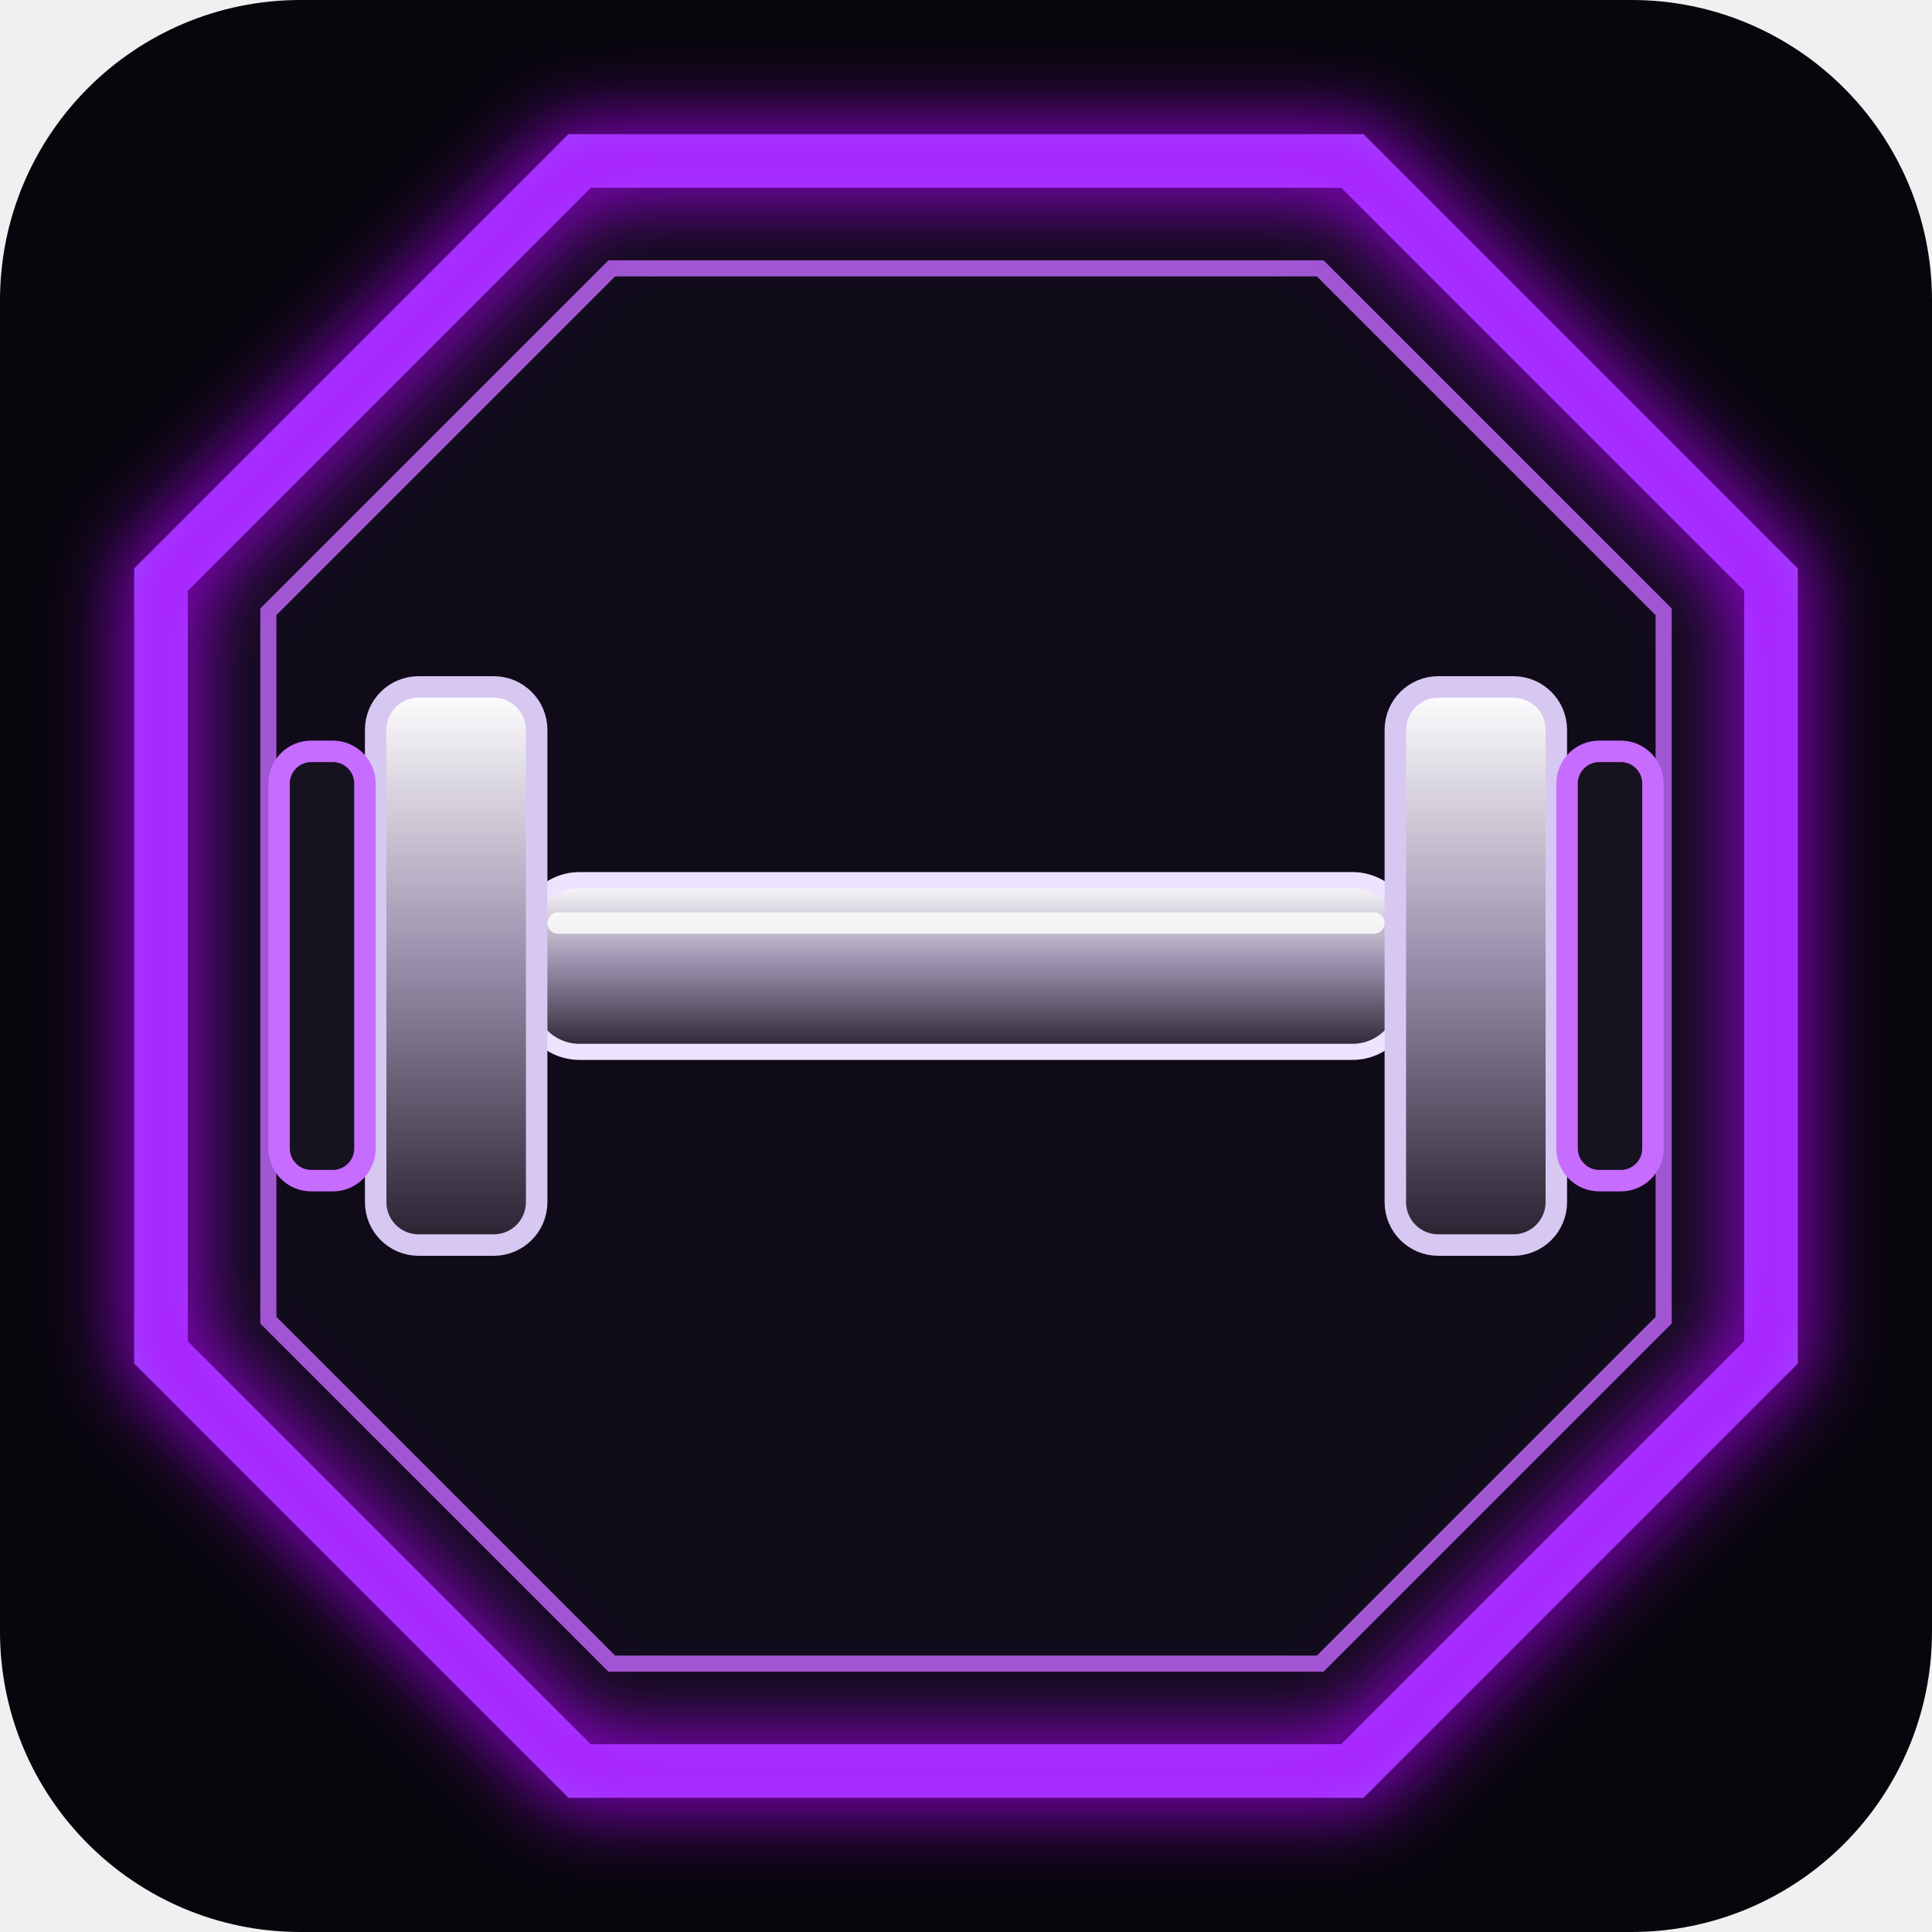
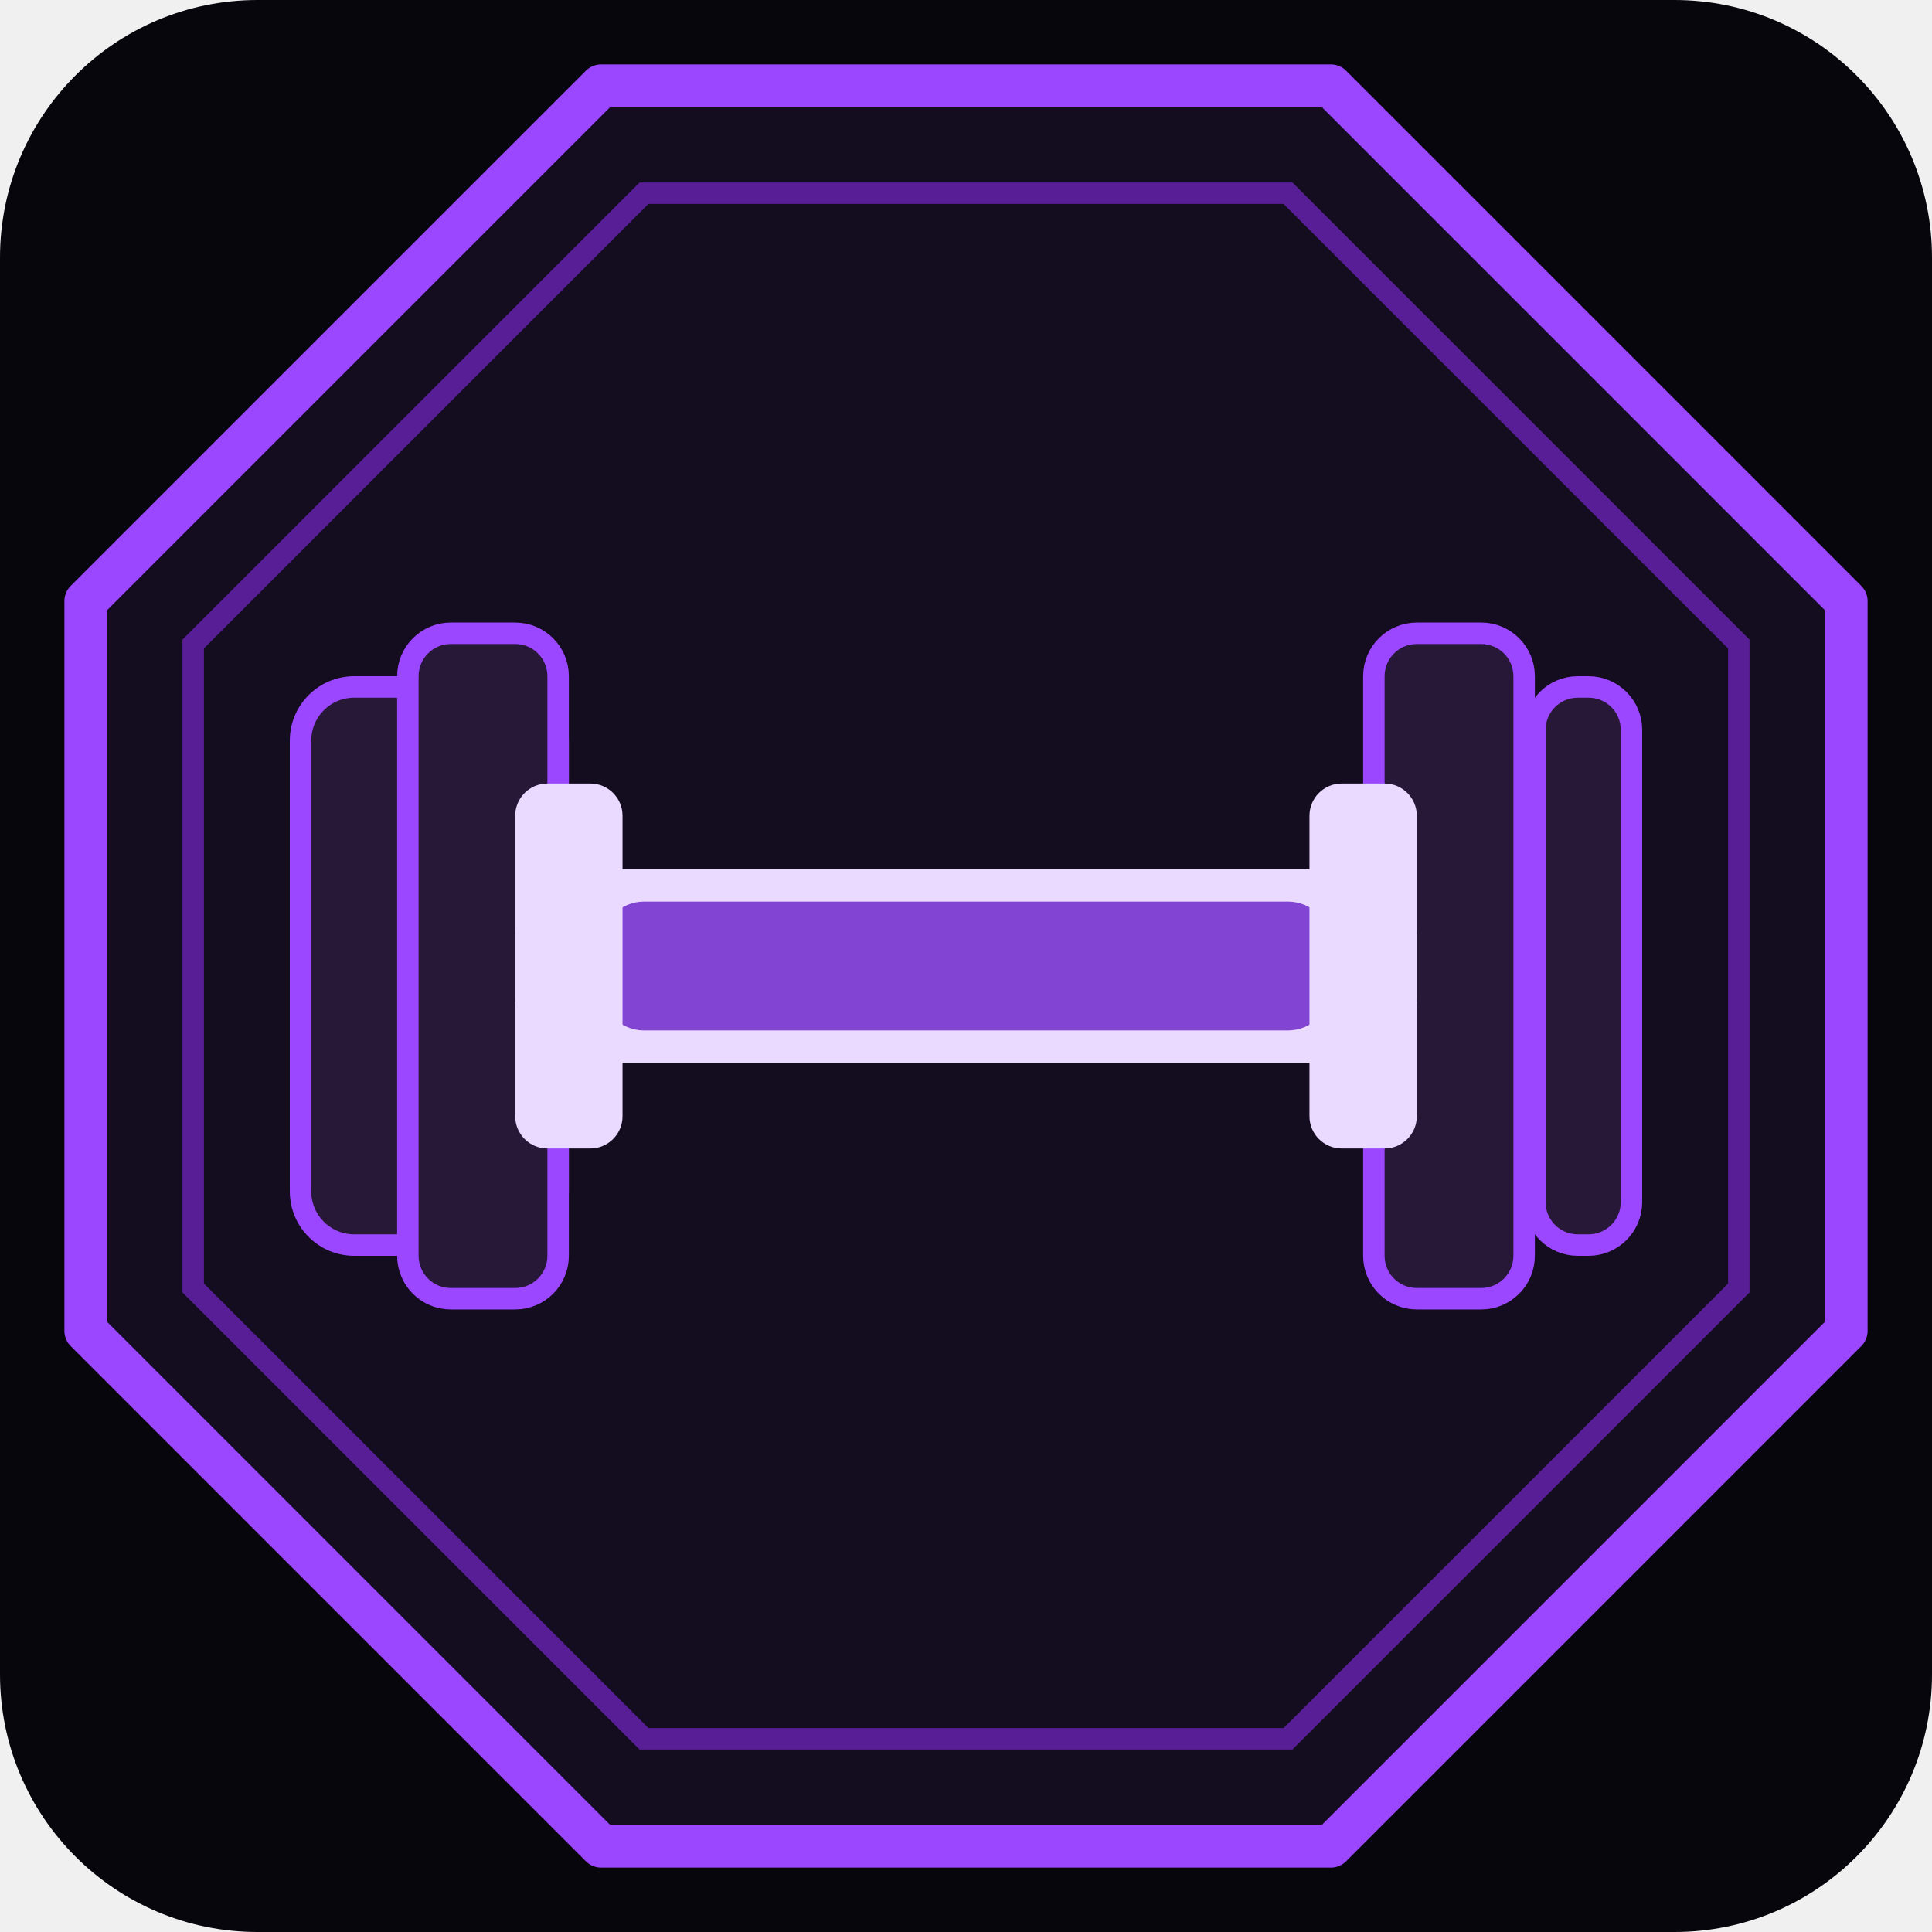
<svg xmlns="http://www.w3.org/2000/svg" viewBox="0 0 180 180">
-   <defs>
-     <linearGradient id="p" x1="0" y1="0" x2="1" y2="1">
-       <stop stop-color="#e34dff" />
-       <stop offset=".55" stop-color="#a000ff" />
-       <stop offset="1" stop-color="#5b18c9" />
-     </linearGradient>
-     <linearGradient id="steel" x1="0" y1="0" x2="0" y2="1">
-       <stop stop-color="#fff" />
-       <stop offset=".48" stop-color="#9c91ad" />
-       <stop offset="1" stop-color="#28212f" />
-     </linearGradient>
-     <filter id="glow" x="-50%" y="-50%" width="200%" height="200%">
-       <feGaussianBlur stdDeviation="3.5" />
-     </filter>
-   </defs>
-   <rect width="180" height="180" rx="28" fill="#08060d" />
-   <polygon points="54,15 126,15 165,54 165,126 126,165 54,165 15,126 15,54" fill="#100b19" stroke="#9b5cff" stroke-width="5" />
-   <polygon points="57,25 123,25 155,57 155,123 123,155 57,155 25,123 25,57" fill="none" stroke="#c56cff" stroke-width="1.5" opacity=".8" />
-   <polygon points="54,15 126,15 165,54 165,126 126,165 54,165 15,126 15,54" fill="none" stroke="#b100ff" stroke-width="7" opacity=".8" filter="url(#glow)" />
-   <g stroke-linecap="round" stroke-linejoin="round">
-     <rect x="49" y="82" width="82" height="16" rx="5" fill="url(#steel)" stroke="#eee3ff" stroke-width="1.5" />
-     <rect x="35" y="64" width="15" height="52" rx="4" fill="url(#steel)" stroke="#d7c8f1" stroke-width="2" />
-     <rect x="26" y="70" width="8" height="40" rx="3" fill="#17121f" stroke="#c66cff" stroke-width="2" />
-     <rect x="130" y="64" width="15" height="52" rx="4" fill="url(#steel)" stroke="#d7c8f1" stroke-width="2" />
-     <rect x="146" y="70" width="8" height="40" rx="3" fill="#17121f" stroke="#c66cff" stroke-width="2" />
-     <path d="M52 86H128" stroke="#fff" stroke-width="2" opacity=".8" />
+   <rect width="180" height="180" rx="24" fill="#08060d" />
+   <polygon points="56,8 124,8 172,56 172,124 124,172 56,172 8,124 8,56" fill="#140c1f" stroke="#9b46ff" stroke-width="4" stroke-linejoin="round" />
+   <polygon points="60,18 120,18 162,60 162,120 120,162 60,162 18,120 18,60" fill="none" stroke="#581e96" stroke-width="2" />
+   <g stroke="#9b46ff" stroke-width="2">
+     <rect x="28" y="64" width="24" height="52" rx="5" fill="#281837" />
+     <rect x="38" y="59" width="14" height="62" rx="4" fill="#281837" />
+     <rect x="128" y="59" width="14" height="62" rx="4" fill="#281837" />
+     <rect x="143" y="64" width="9" height="52" rx="4" fill="#281837" />
  </g>
+   <rect x="48" y="81" width="84" height="18" rx="6" fill="#ebdaff" />
+   <rect x="56" y="84" width="68" height="12" rx="4" fill="#8244d2" />
+   <rect x="48" y="73" width="10" height="34" rx="3" fill="#ebdaff" />
+   <rect x="122" y="73" width="10" height="34" rx="3" fill="#ebdaff" />
</svg>
